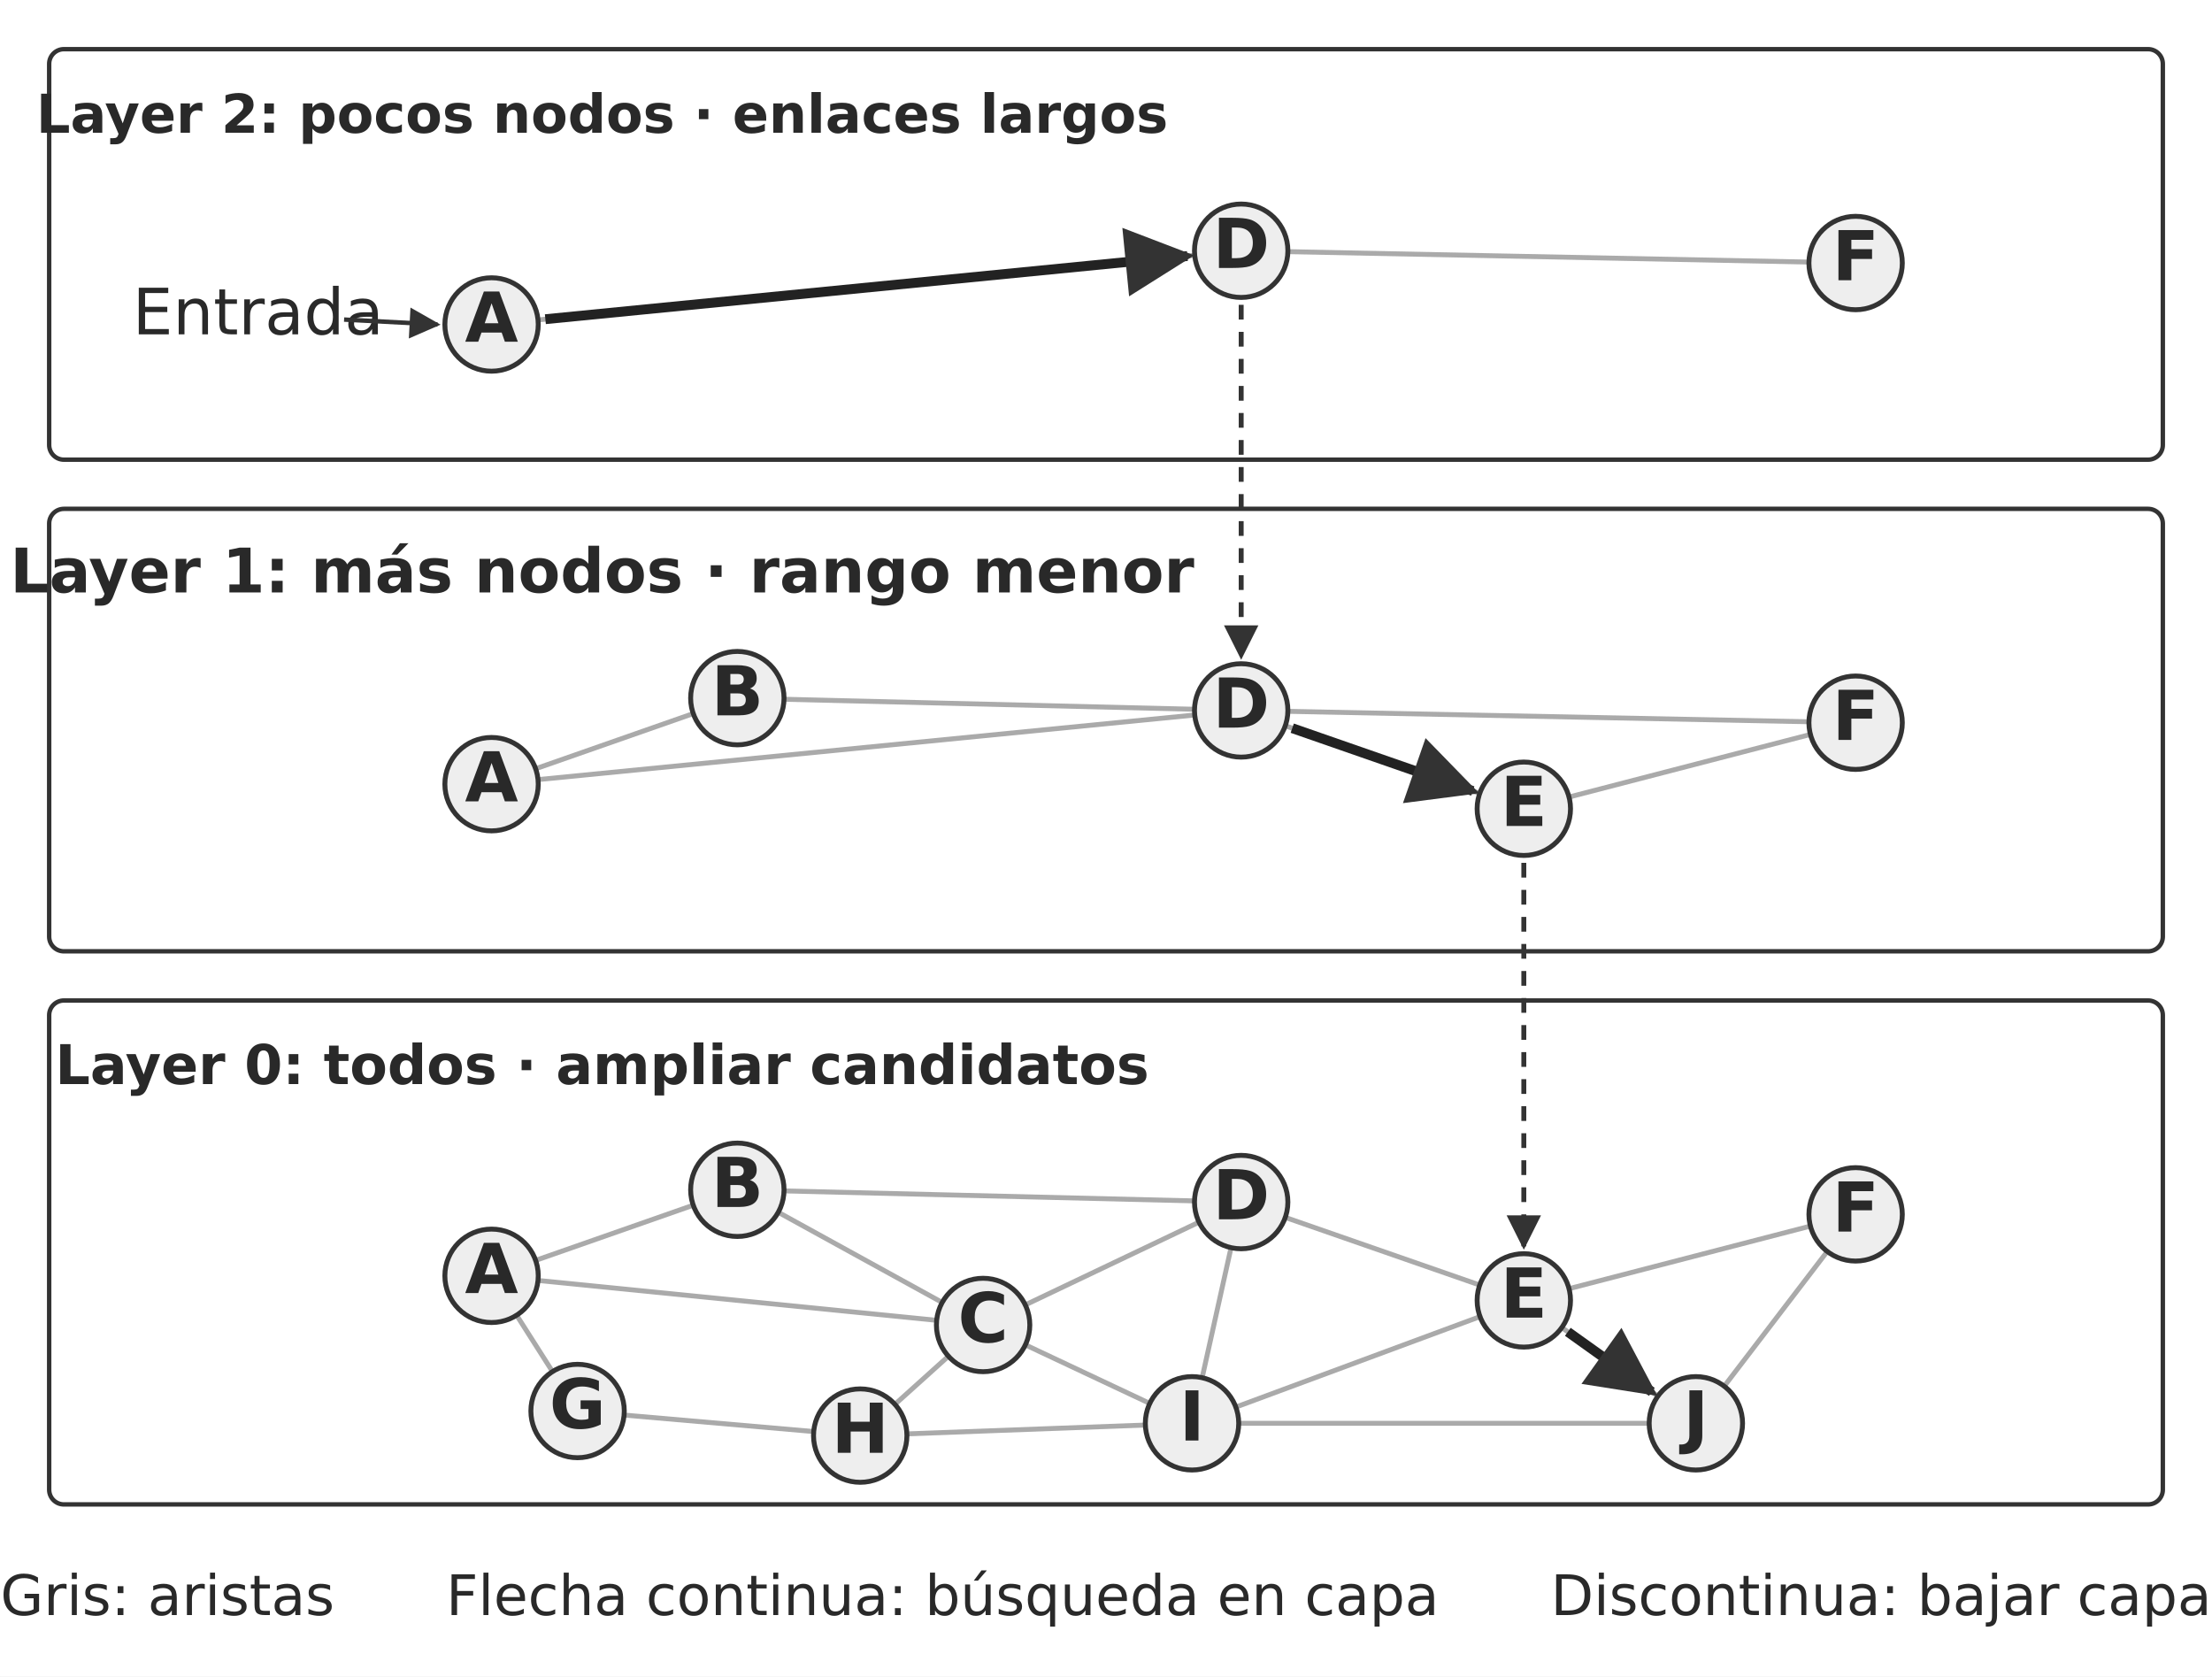
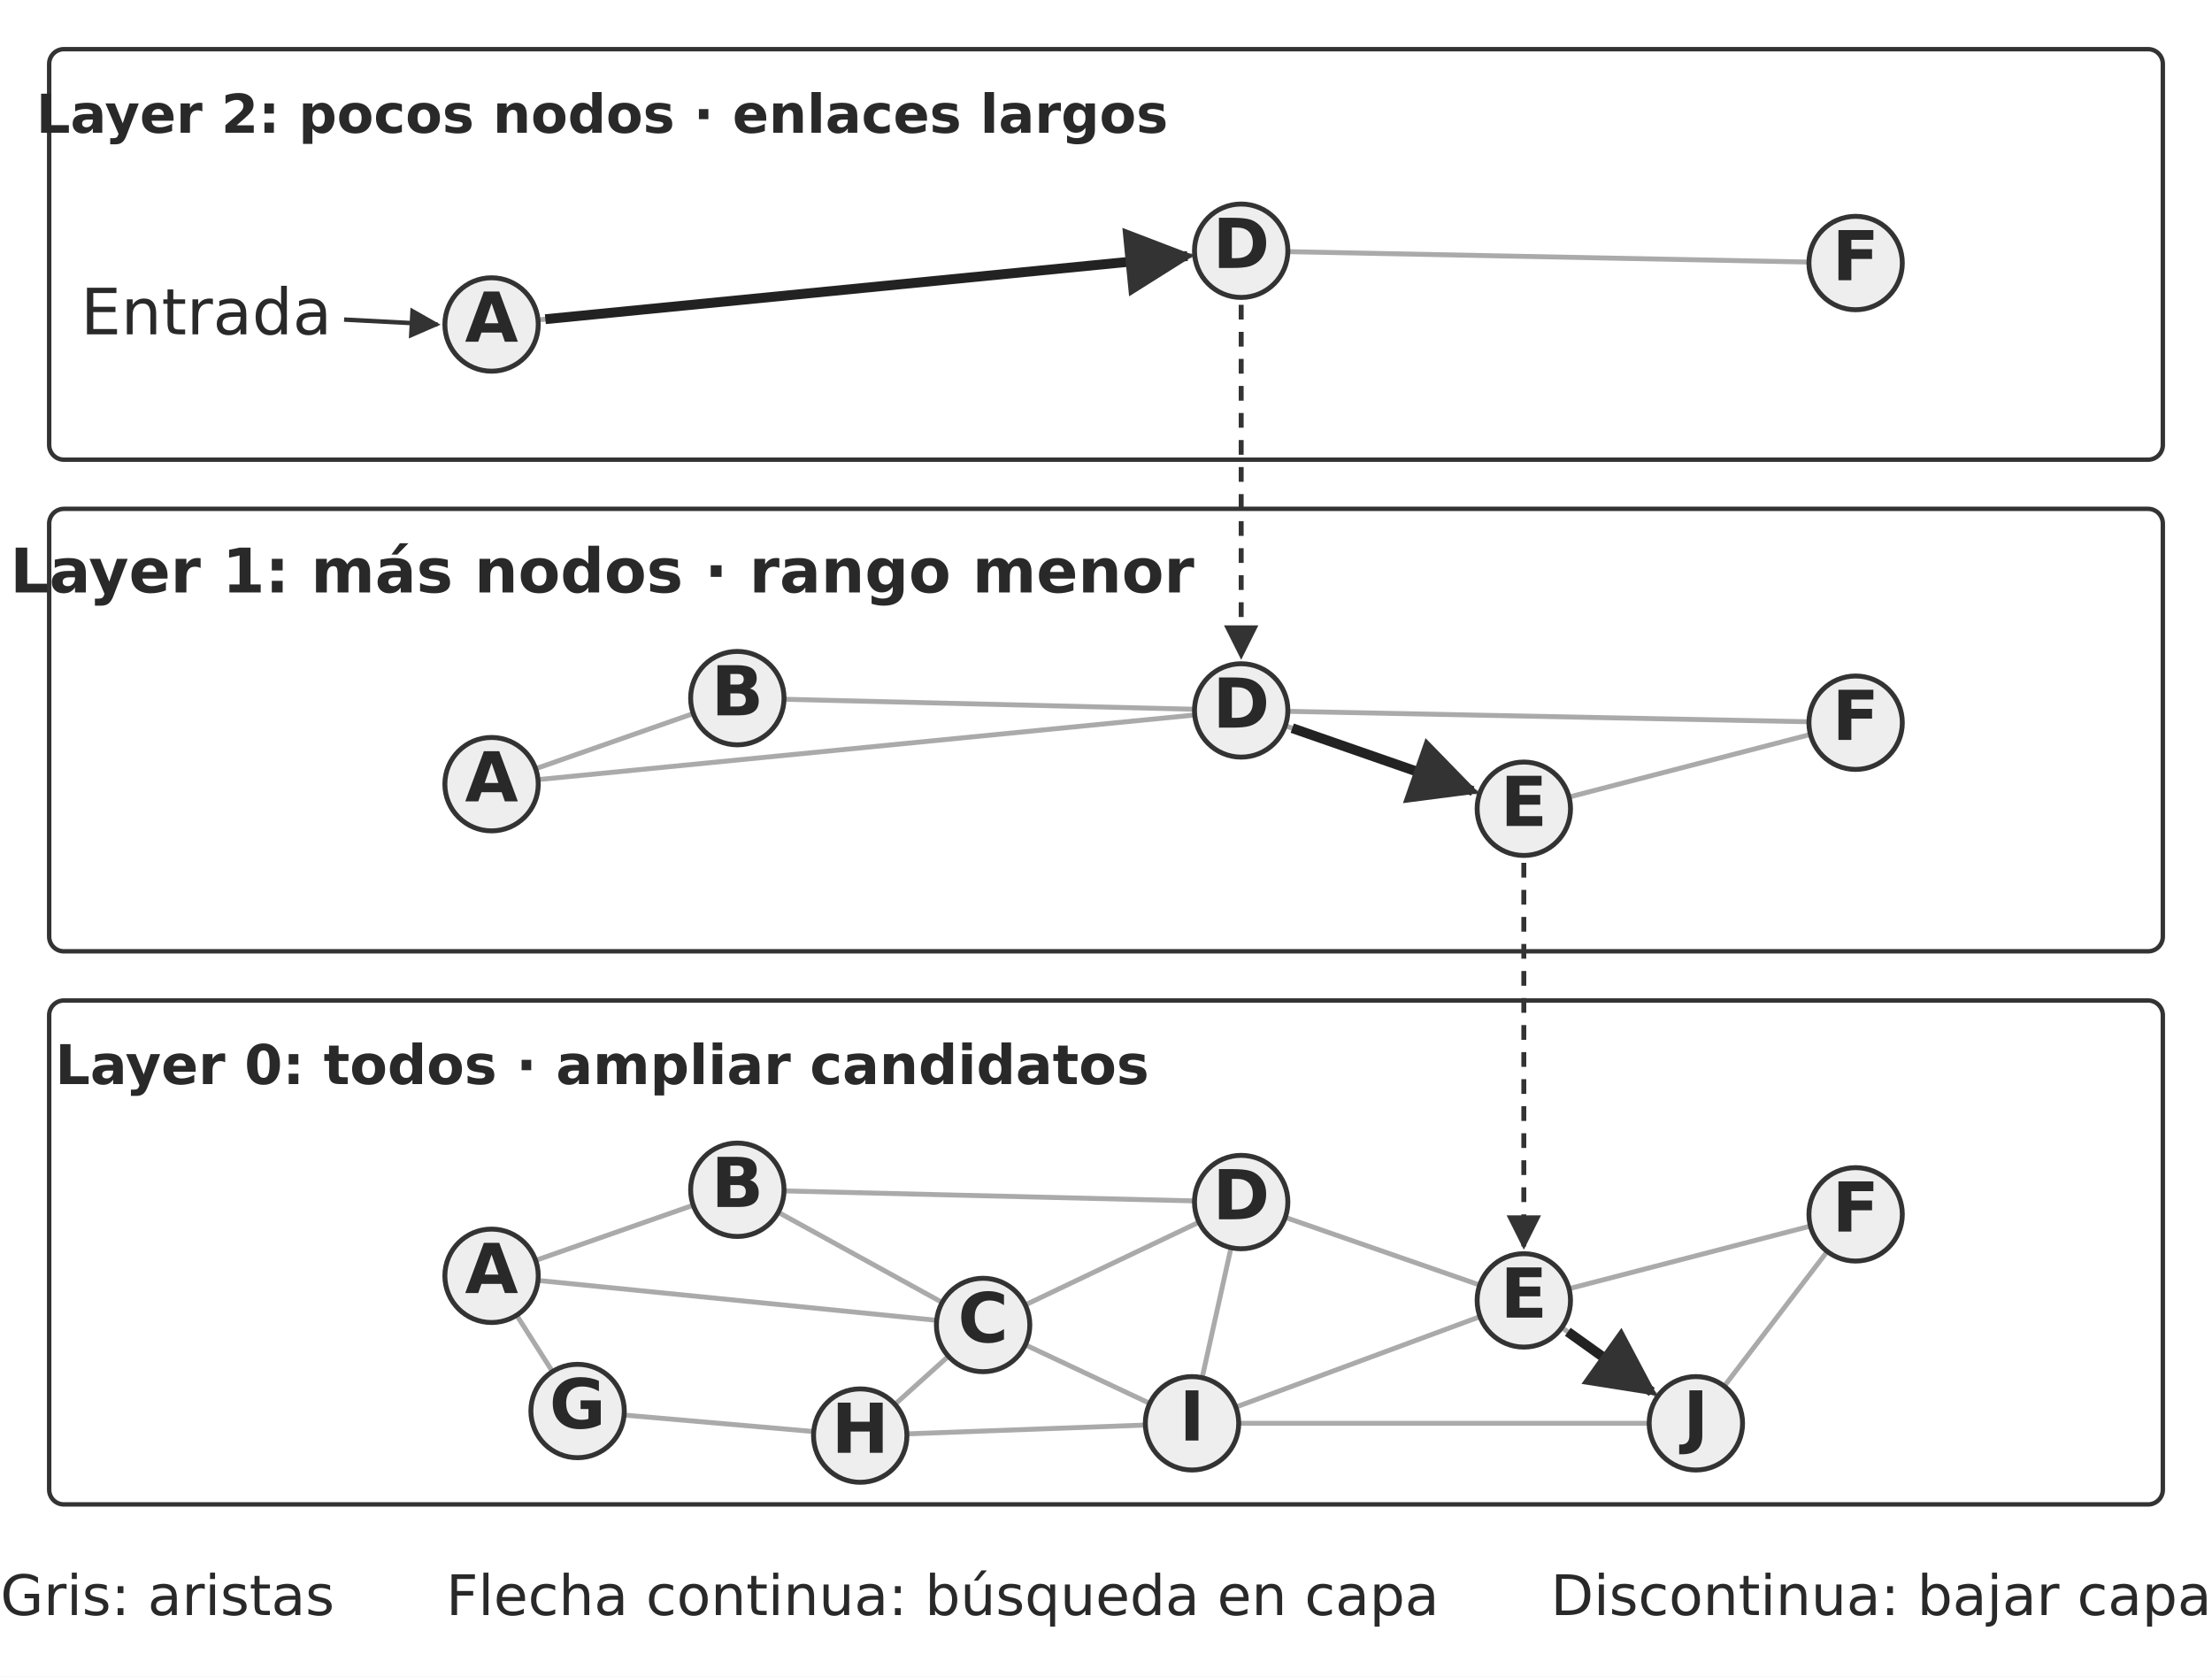
<svg xmlns="http://www.w3.org/2000/svg" width="106.000mm" height="80.324mm" viewBox="0 0 900 682" role="img" aria-labelledby="title desc">
  <defs>
    <marker id="arrow" viewBox="0 0 10 10" refX="9" refY="5" markerWidth="7" markerHeight="7" orient="auto-start-reverse">
      <path d="M0 0 L10 5 L0 10 Z" fill="#333333" />
    </marker>
  </defs>
  <rect width="900" height="682" fill="#ffffff" y="0" />
  <rect x="20" y="20" width="860" height="167" rx="6" fill="#ffffff" stroke="#333333" stroke-width="1.8" />
  <text x="245" y="54" text-anchor="middle" font-family="&quot;DejaVu Sans&quot;, Arial, &quot;Helvetica Neue&quot;, sans-serif" font-size="21.8" font-weight="700" fill="#292929">Layer 2: pocos nodos · enlaces largos</text>
  <path d="M200 132 L505 102" fill="none" stroke="#aaaaaa" stroke-width="2" />
  <path d="M505 102 L755 107" fill="none" stroke="#aaaaaa" stroke-width="2" />
  <circle cx="200" cy="132" r="19" fill="#eeeeee" stroke="#333333" stroke-width="2" />
  <text x="200" y="139" text-anchor="middle" font-family="&quot;DejaVu Sans&quot;, Arial, &quot;Helvetica Neue&quot;, sans-serif" font-size="28.0" font-weight="700" fill="#292929">A</text>
  <circle cx="505" cy="102" r="19" fill="#eeeeee" stroke="#333333" stroke-width="2" />
  <text x="505" y="109" text-anchor="middle" font-family="&quot;DejaVu Sans&quot;, Arial, &quot;Helvetica Neue&quot;, sans-serif" font-size="28.0" font-weight="700" fill="#292929">D</text>
  <circle cx="755" cy="107" r="19" fill="#eeeeee" stroke="#333333" stroke-width="2" />
  <text x="755" y="114" text-anchor="middle" font-family="&quot;DejaVu Sans&quot;, Arial, &quot;Helvetica Neue&quot;, sans-serif" font-size="28.0" font-weight="700" fill="#292929">F</text>
  <rect x="20" y="207" width="860" height="180" rx="6" fill="#ffffff" stroke="#333333" stroke-width="1.8" />
  <text x="245" y="241" text-anchor="middle" font-family="&quot;DejaVu Sans&quot;, Arial, &quot;Helvetica Neue&quot;, sans-serif" font-size="25.0" font-weight="700" fill="#292929">Layer 1: más nodos · rango menor</text>
  <path d="M200 319 L300 284" fill="none" stroke="#aaaaaa" stroke-width="2" />
  <path d="M200 319 L505 289" fill="none" stroke="#aaaaaa" stroke-width="2" />
  <path d="M300 284 L505 289" fill="none" stroke="#aaaaaa" stroke-width="2" />
  <path d="M505 289 L620 329" fill="none" stroke="#aaaaaa" stroke-width="2" />
  <path d="M505 289 L755 294" fill="none" stroke="#aaaaaa" stroke-width="2" />
  <path d="M620 329 L755 294" fill="none" stroke="#aaaaaa" stroke-width="2" />
  <circle cx="200" cy="319" r="19" fill="#eeeeee" stroke="#333333" stroke-width="2" />
  <text x="200" y="326" text-anchor="middle" font-family="&quot;DejaVu Sans&quot;, Arial, &quot;Helvetica Neue&quot;, sans-serif" font-size="28.0" font-weight="700" fill="#292929">A</text>
  <circle cx="300" cy="284" r="19" fill="#eeeeee" stroke="#333333" stroke-width="2" />
  <text x="300" y="291" text-anchor="middle" font-family="&quot;DejaVu Sans&quot;, Arial, &quot;Helvetica Neue&quot;, sans-serif" font-size="28.0" font-weight="700" fill="#292929">B</text>
  <circle cx="505" cy="289" r="19" fill="#eeeeee" stroke="#333333" stroke-width="2" />
  <text x="505" y="296" text-anchor="middle" font-family="&quot;DejaVu Sans&quot;, Arial, &quot;Helvetica Neue&quot;, sans-serif" font-size="28.0" font-weight="700" fill="#292929">D</text>
  <circle cx="620" cy="329" r="19" fill="#eeeeee" stroke="#333333" stroke-width="2" />
  <text x="620" y="336" text-anchor="middle" font-family="&quot;DejaVu Sans&quot;, Arial, &quot;Helvetica Neue&quot;, sans-serif" font-size="28.0" font-weight="700" fill="#292929">E</text>
  <circle cx="755" cy="294" r="19" fill="#eeeeee" stroke="#333333" stroke-width="2" />
  <text x="755" y="301" text-anchor="middle" font-family="&quot;DejaVu Sans&quot;, Arial, &quot;Helvetica Neue&quot;, sans-serif" font-size="28.0" font-weight="700" fill="#292929">F</text>
  <rect x="20" y="407" width="860" height="205" rx="6" fill="#ffffff" stroke="#333333" stroke-width="1.8" />
  <text x="245" y="441" text-anchor="middle" font-family="&quot;DejaVu Sans&quot;, Arial, &quot;Helvetica Neue&quot;, sans-serif" font-size="22.3" font-weight="700" fill="#292929">Layer 0: todos · ampliar candidatos</text>
  <path d="M200 519 L300 484" fill="none" stroke="#aaaaaa" stroke-width="2" />
  <path d="M200 519 L235 574" fill="none" stroke="#aaaaaa" stroke-width="2" />
  <path d="M200 519 L400 539" fill="none" stroke="#aaaaaa" stroke-width="2" />
  <path d="M300 484 L400 539" fill="none" stroke="#aaaaaa" stroke-width="2" />
  <path d="M300 484 L505 489" fill="none" stroke="#aaaaaa" stroke-width="2" />
  <path d="M400 539 L505 489" fill="none" stroke="#aaaaaa" stroke-width="2" />
  <path d="M400 539 L350 584" fill="none" stroke="#aaaaaa" stroke-width="2" />
  <path d="M400 539 L485 579" fill="none" stroke="#aaaaaa" stroke-width="2" />
  <path d="M505 489 L620 529" fill="none" stroke="#aaaaaa" stroke-width="2" />
  <path d="M505 489 L485 579" fill="none" stroke="#aaaaaa" stroke-width="2" />
  <path d="M620 529 L485 579" fill="none" stroke="#aaaaaa" stroke-width="2" />
  <path d="M620 529 L755 494" fill="none" stroke="#aaaaaa" stroke-width="2" />
  <path d="M620 529 L690 579" fill="none" stroke="#aaaaaa" stroke-width="2" />
  <path d="M755 494 L690 579" fill="none" stroke="#aaaaaa" stroke-width="2" />
  <path d="M235 574 L350 584" fill="none" stroke="#aaaaaa" stroke-width="2" />
  <path d="M350 584 L485 579" fill="none" stroke="#aaaaaa" stroke-width="2" />
  <path d="M485 579 L690 579" fill="none" stroke="#aaaaaa" stroke-width="2" />
  <circle cx="200" cy="519" r="19" fill="#eeeeee" stroke="#333333" stroke-width="2" />
  <text x="200" y="526" text-anchor="middle" font-family="&quot;DejaVu Sans&quot;, Arial, &quot;Helvetica Neue&quot;, sans-serif" font-size="28.0" font-weight="700" fill="#292929">A</text>
  <circle cx="300" cy="484" r="19" fill="#eeeeee" stroke="#333333" stroke-width="2" />
  <text x="300" y="491" text-anchor="middle" font-family="&quot;DejaVu Sans&quot;, Arial, &quot;Helvetica Neue&quot;, sans-serif" font-size="28.0" font-weight="700" fill="#292929">B</text>
  <circle cx="400" cy="539" r="19" fill="#eeeeee" stroke="#333333" stroke-width="2" />
  <text x="400" y="546" text-anchor="middle" font-family="&quot;DejaVu Sans&quot;, Arial, &quot;Helvetica Neue&quot;, sans-serif" font-size="28.0" font-weight="700" fill="#292929">C</text>
  <circle cx="505" cy="489" r="19" fill="#eeeeee" stroke="#333333" stroke-width="2" />
  <text x="505" y="496" text-anchor="middle" font-family="&quot;DejaVu Sans&quot;, Arial, &quot;Helvetica Neue&quot;, sans-serif" font-size="28.0" font-weight="700" fill="#292929">D</text>
  <circle cx="620" cy="529" r="19" fill="#eeeeee" stroke="#333333" stroke-width="2" />
  <text x="620" y="536" text-anchor="middle" font-family="&quot;DejaVu Sans&quot;, Arial, &quot;Helvetica Neue&quot;, sans-serif" font-size="28.0" font-weight="700" fill="#292929">E</text>
  <circle cx="755" cy="494" r="19" fill="#eeeeee" stroke="#333333" stroke-width="2" />
  <text x="755" y="501" text-anchor="middle" font-family="&quot;DejaVu Sans&quot;, Arial, &quot;Helvetica Neue&quot;, sans-serif" font-size="28.0" font-weight="700" fill="#292929">F</text>
  <circle cx="235" cy="574" r="19" fill="#eeeeee" stroke="#333333" stroke-width="2" />
  <text x="235" y="581" text-anchor="middle" font-family="&quot;DejaVu Sans&quot;, Arial, &quot;Helvetica Neue&quot;, sans-serif" font-size="28.0" font-weight="700" fill="#292929">G</text>
  <circle cx="350" cy="584" r="19" fill="#eeeeee" stroke="#333333" stroke-width="2" />
  <text x="350" y="591" text-anchor="middle" font-family="&quot;DejaVu Sans&quot;, Arial, &quot;Helvetica Neue&quot;, sans-serif" font-size="28.0" font-weight="700" fill="#292929">H</text>
  <circle cx="485" cy="579" r="19" fill="#eeeeee" stroke="#333333" stroke-width="2" />
  <text x="485" y="586" text-anchor="middle" font-family="&quot;DejaVu Sans&quot;, Arial, &quot;Helvetica Neue&quot;, sans-serif" font-size="28.0" font-weight="700" fill="#292929">I</text>
  <circle cx="690" cy="579" r="19" fill="#eeeeee" stroke="#333333" stroke-width="2" />
  <text x="690" y="586" text-anchor="middle" font-family="&quot;DejaVu Sans&quot;, Arial, &quot;Helvetica Neue&quot;, sans-serif" font-size="28.0" font-weight="700" fill="#292929">J</text>
  <path d="M221.894 129.846 L483.106 104.154" fill="none" stroke="#222222" stroke-width="4" marker-end="url(#arrow)" />
  <path d="M525.779 296.227 L599.221 321.773" fill="none" stroke="#222222" stroke-width="4" marker-end="url(#arrow)" />
  <path d="M637.902 541.787 L672.098 566.213" fill="none" stroke="#222222" stroke-width="4" marker-end="url(#arrow)" />
  <path d="M505 124 L505 267" fill="none" stroke="#333333" stroke-width="2" stroke-dasharray="6 5" marker-end="url(#arrow)" />
  <path d="M620 351 L620 507" fill="none" stroke="#333333" stroke-width="2" stroke-dasharray="6 5" marker-end="url(#arrow)" />
-   <text x="105" y="136" text-anchor="middle" font-family="&quot;DejaVu Sans&quot;, Arial, &quot;Helvetica Neue&quot;, sans-serif" font-size="26.0" font-weight="400" fill="#292929">Entrada</text>
+   <text x="135" y="136" text-anchor="end" font-family="&quot;DejaVu Sans&quot;, Arial, &quot;Helvetica Neue&quot;, sans-serif" font-size="26.0" font-weight="400" fill="#292929">Entrada</text>
  <path d="M140 130 L178 132" fill="none" stroke="#333333" stroke-width="1.8" marker-end="url(#arrow)" />
  <text x="450" y="657" text-anchor="middle" font-family="&quot;DejaVu Sans&quot;, Arial, &quot;Helvetica Neue&quot;, sans-serif" font-size="22.7" font-weight="400" fill="#292929">Gris: aristas　　Flecha continua: búsqueda en capa　　Discontinua: bajar capa</text>
  <defs />
</svg>
